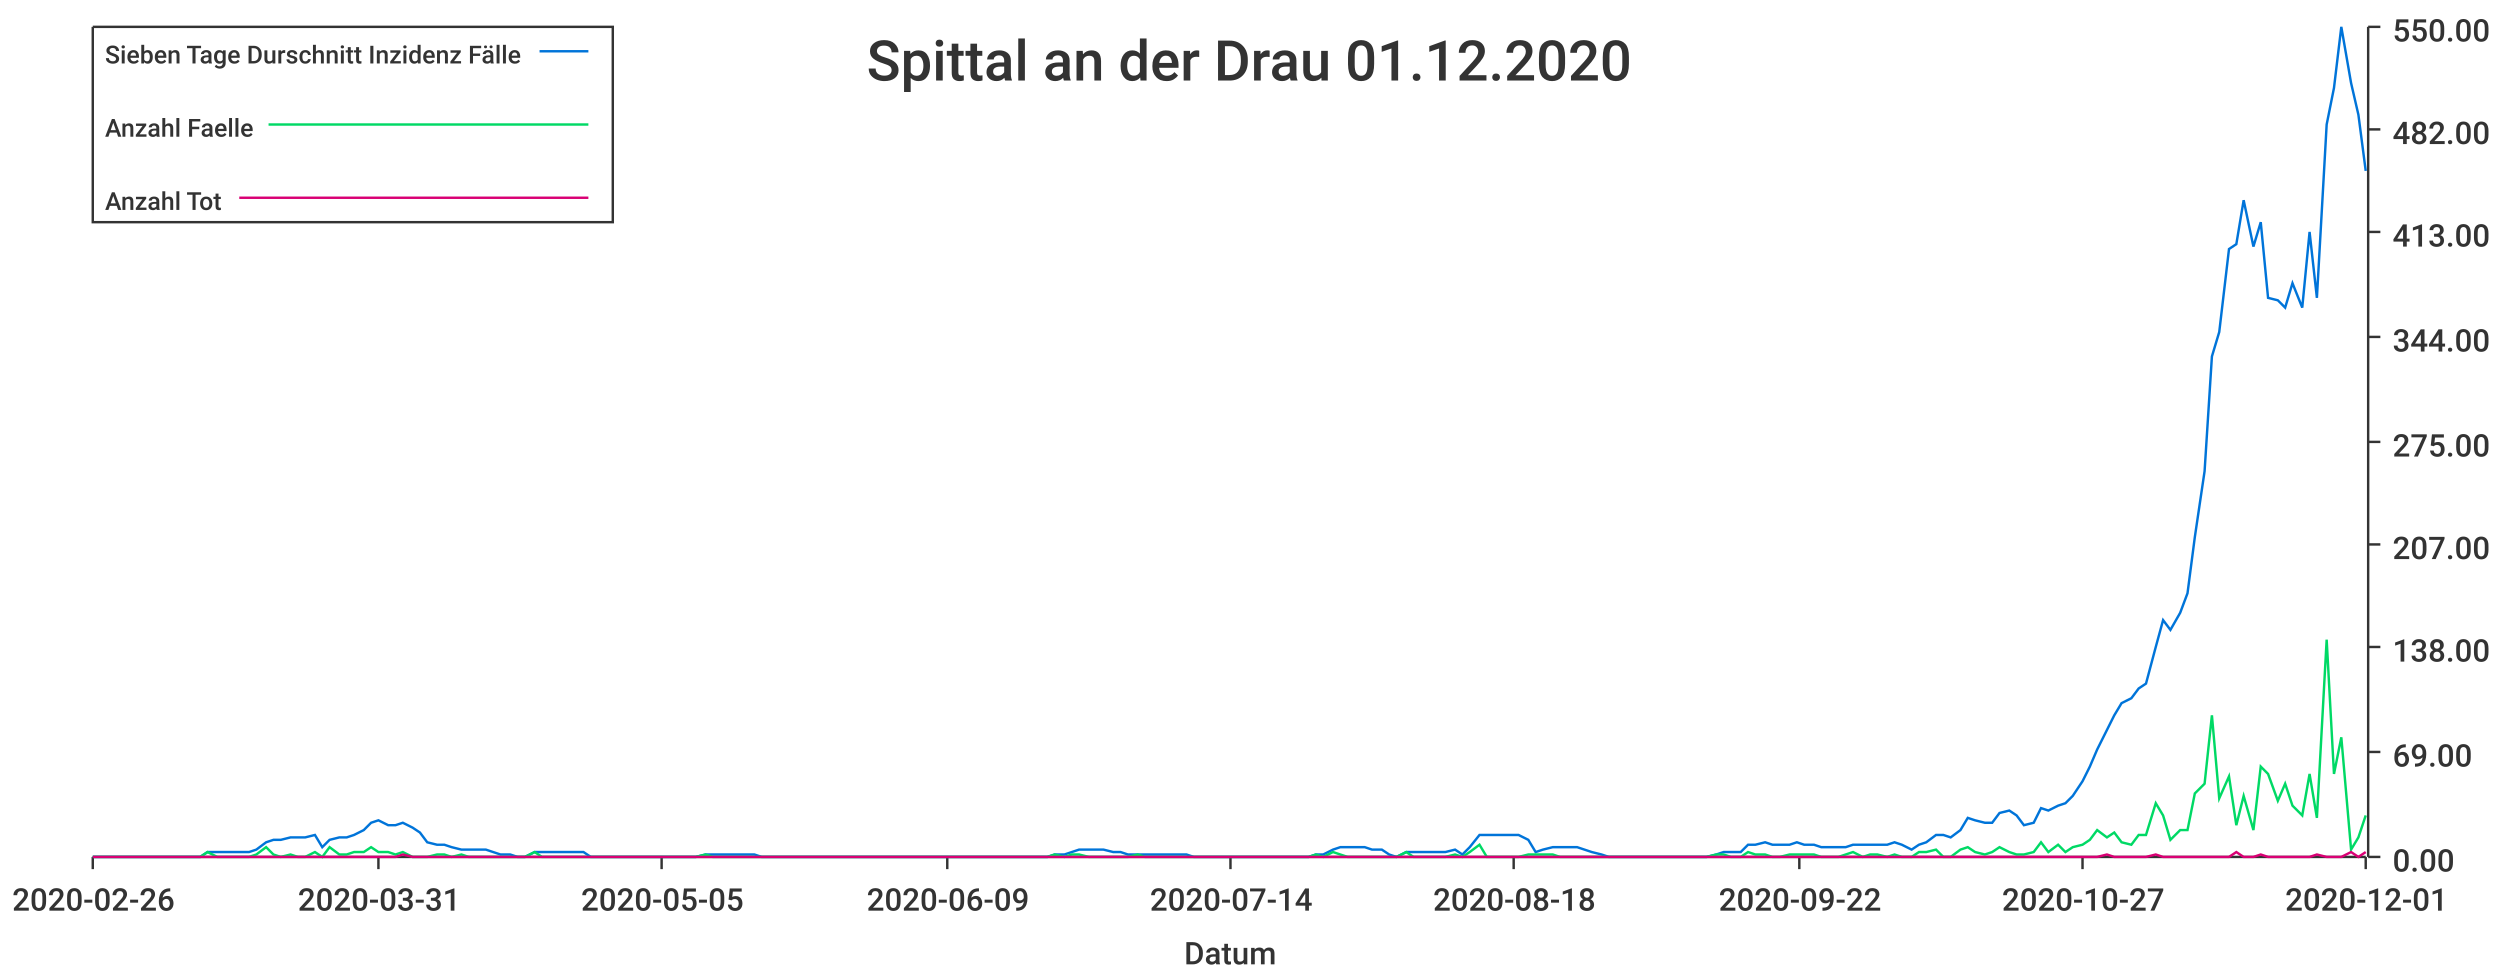
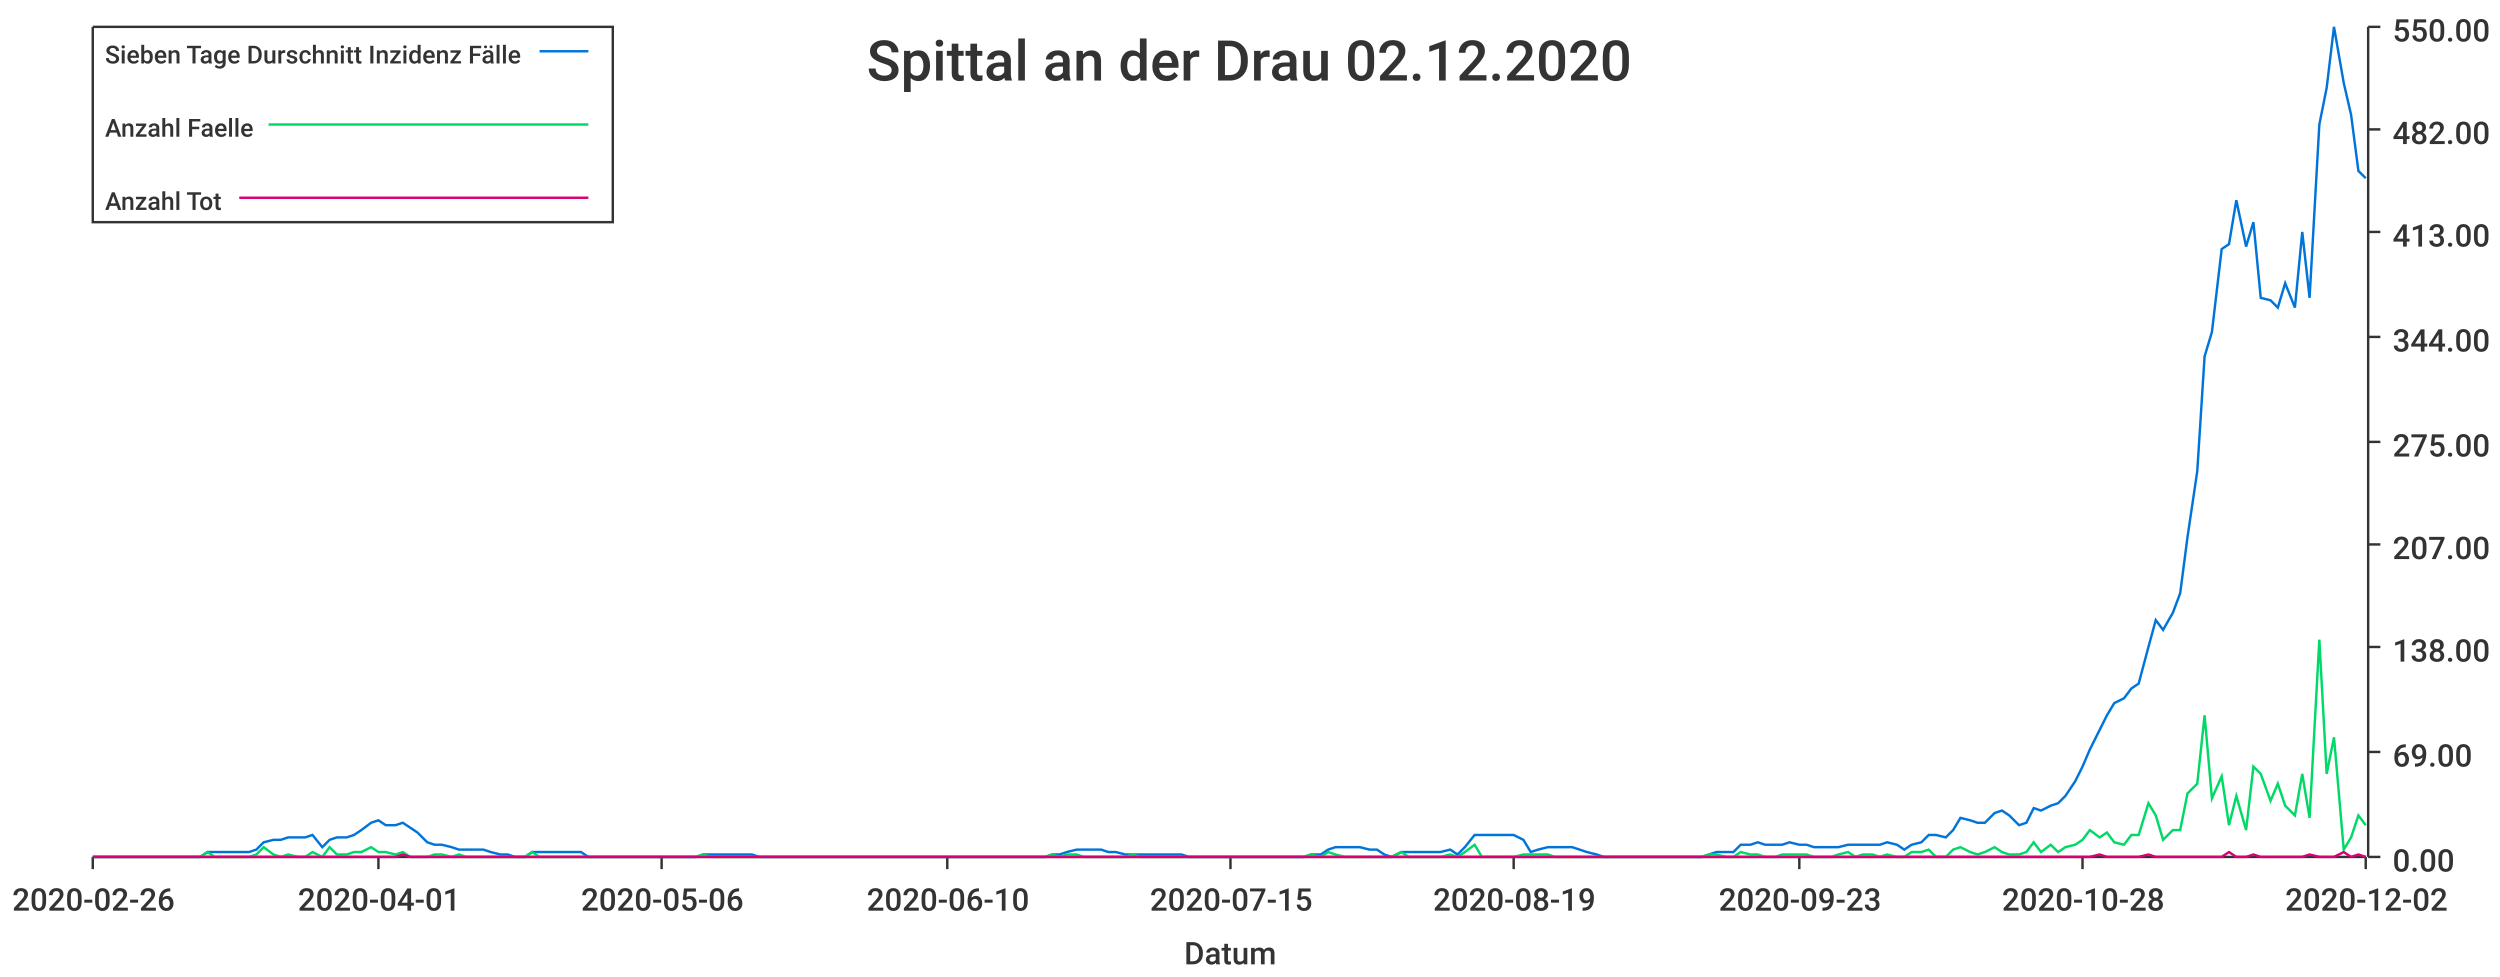
<svg xmlns="http://www.w3.org/2000/svg" width="1024" height="400">\n<path d="M 0 0 L 1024 0 L 1024 400 L 0 400 L 0 0" style="stroke-width:0;stroke:rgba(255,255,255,1.0);fill:rgba(255,255,255,1.0)" />
  <path d="M 38 11 L 969 11 L 969 351 L 38 351 L 38 11" style="stroke-width:0;stroke:rgba(255,255,255,1.0);fill:rgba(255,255,255,1.0)" />
  <path d="M 38 351 L 969 351" style="stroke-width:1;stroke:rgba(51,51,51,1.0);fill:none" />
  <path d="M 38 351 L 38 356" style="stroke-width:1;stroke:rgba(51,51,51,1.0);fill:none" />
  <text x="5" y="373" style="stroke-width:0;stroke:none;fill:rgba(51,51,51,1.0);font-size:12.8px;font-family:'Roboto Medium',sans-serif">2020-02-26</text>
  <path d="M 155 351 L 155 356" style="stroke-width:1;stroke:rgba(51,51,51,1.0);fill:none" />
-   <text x="122" y="373" style="stroke-width:0;stroke:none;fill:rgba(51,51,51,1.0);font-size:12.8px;font-family:'Roboto Medium',sans-serif">2020-03-31</text>
+   <text x="122" y="373" style="stroke-width:0;stroke:none;fill:rgba(51,51,51,1.0);font-size:12.8px;font-family:'Roboto Medium',sans-serif">2020-04-01</text>
  <path d="M 271 351 L 271 356" style="stroke-width:1;stroke:rgba(51,51,51,1.0);fill:none" />
-   <text x="238" y="373" style="stroke-width:0;stroke:none;fill:rgba(51,51,51,1.0);font-size:12.8px;font-family:'Roboto Medium',sans-serif">2020-05-05</text>
+   <text x="238" y="373" style="stroke-width:0;stroke:none;fill:rgba(51,51,51,1.0);font-size:12.8px;font-family:'Roboto Medium',sans-serif">2020-05-06</text>
  <path d="M 388 351 L 388 356" style="stroke-width:1;stroke:rgba(51,51,51,1.0);fill:none" />
-   <text x="355" y="373" style="stroke-width:0;stroke:none;fill:rgba(51,51,51,1.0);font-size:12.8px;font-family:'Roboto Medium',sans-serif">2020-06-09</text>
+   <text x="355" y="373" style="stroke-width:0;stroke:none;fill:rgba(51,51,51,1.0);font-size:12.8px;font-family:'Roboto Medium',sans-serif">2020-06-10</text>
  <path d="M 504 351 L 504 356" style="stroke-width:1;stroke:rgba(51,51,51,1.0);fill:none" />
-   <text x="471" y="373" style="stroke-width:0;stroke:none;fill:rgba(51,51,51,1.0);font-size:12.8px;font-family:'Roboto Medium',sans-serif">2020-07-14</text>
+   <text x="471" y="373" style="stroke-width:0;stroke:none;fill:rgba(51,51,51,1.0);font-size:12.8px;font-family:'Roboto Medium',sans-serif">2020-07-15</text>
  <path d="M 620 351 L 620 356" style="stroke-width:1;stroke:rgba(51,51,51,1.0);fill:none" />
-   <text x="587" y="373" style="stroke-width:0;stroke:none;fill:rgba(51,51,51,1.0);font-size:12.8px;font-family:'Roboto Medium',sans-serif">2020-08-18</text>
+   <text x="587" y="373" style="stroke-width:0;stroke:none;fill:rgba(51,51,51,1.0);font-size:12.8px;font-family:'Roboto Medium',sans-serif">2020-08-19</text>
  <path d="M 737 351 L 737 356" style="stroke-width:1;stroke:rgba(51,51,51,1.0);fill:none" />
-   <text x="704" y="373" style="stroke-width:0;stroke:none;fill:rgba(51,51,51,1.0);font-size:12.8px;font-family:'Roboto Medium',sans-serif">2020-09-22</text>
+   <text x="704" y="373" style="stroke-width:0;stroke:none;fill:rgba(51,51,51,1.0);font-size:12.8px;font-family:'Roboto Medium',sans-serif">2020-09-23</text>
  <path d="M 853 351 L 853 356" style="stroke-width:1;stroke:rgba(51,51,51,1.0);fill:none" />
-   <text x="820" y="373" style="stroke-width:0;stroke:none;fill:rgba(51,51,51,1.0);font-size:12.8px;font-family:'Roboto Medium',sans-serif">2020-10-27</text>
+   <text x="820" y="373" style="stroke-width:0;stroke:none;fill:rgba(51,51,51,1.0);font-size:12.8px;font-family:'Roboto Medium',sans-serif">2020-10-28</text>
  <path d="M 969 351 L 969 356" style="stroke-width:1;stroke:rgba(51,51,51,1.0);fill:none" />
-   <text x="936" y="373" style="stroke-width:0;stroke:none;fill:rgba(51,51,51,1.0);font-size:12.8px;font-family:'Roboto Medium',sans-serif">2020-12-01</text>
+   <text x="936" y="373" style="stroke-width:0;stroke:none;fill:rgba(51,51,51,1.0);font-size:12.8px;font-family:'Roboto Medium',sans-serif">2020-12-02</text>
  <text x="485" y="395" style="stroke-width:0;stroke:none;fill:rgba(51,51,51,1.0);font-size:12.8px;font-family:'Roboto Medium',sans-serif">Datum</text>
  <path d="M 970 351 L 970 11" style="stroke-width:1;stroke:rgba(51,51,51,1.0);fill:none" />
  <path d="M 970 351 L 975 351" style="stroke-width:1;stroke:rgba(51,51,51,1.0);fill:none" />
  <text x="980" y="357" style="stroke-width:0;stroke:none;fill:rgba(51,51,51,1.0);font-size:12.8px;font-family:'Roboto Medium',sans-serif">0.00</text>
  <path d="M 970 308 L 975 308" style="stroke-width:1;stroke:rgba(51,51,51,1.0);fill:none" />
  <text x="980" y="314" style="stroke-width:0;stroke:none;fill:rgba(51,51,51,1.0);font-size:12.8px;font-family:'Roboto Medium',sans-serif">69.00</text>
  <path d="M 970 265 L 975 265" style="stroke-width:1;stroke:rgba(51,51,51,1.0);fill:none" />
  <text x="980" y="271" style="stroke-width:0;stroke:none;fill:rgba(51,51,51,1.0);font-size:12.8px;font-family:'Roboto Medium',sans-serif">138.00</text>
  <path d="M 970 223 L 975 223" style="stroke-width:1;stroke:rgba(51,51,51,1.0);fill:none" />
  <text x="980" y="229" style="stroke-width:0;stroke:none;fill:rgba(51,51,51,1.0);font-size:12.8px;font-family:'Roboto Medium',sans-serif">207.00</text>
  <path d="M 970 181 L 975 181" style="stroke-width:1;stroke:rgba(51,51,51,1.0);fill:none" />
  <text x="980" y="187" style="stroke-width:0;stroke:none;fill:rgba(51,51,51,1.0);font-size:12.8px;font-family:'Roboto Medium',sans-serif">275.00</text>
  <path d="M 970 138 L 975 138" style="stroke-width:1;stroke:rgba(51,51,51,1.0);fill:none" />
  <text x="980" y="144" style="stroke-width:0;stroke:none;fill:rgba(51,51,51,1.0);font-size:12.8px;font-family:'Roboto Medium',sans-serif">344.00</text>
  <path d="M 970 95 L 975 95" style="stroke-width:1;stroke:rgba(51,51,51,1.0);fill:none" />
  <text x="980" y="101" style="stroke-width:0;stroke:none;fill:rgba(51,51,51,1.0);font-size:12.8px;font-family:'Roboto Medium',sans-serif">413.00</text>
  <path d="M 970 53 L 975 53" style="stroke-width:1;stroke:rgba(51,51,51,1.0);fill:none" />
  <text x="980" y="59" style="stroke-width:0;stroke:none;fill:rgba(51,51,51,1.0);font-size:12.8px;font-family:'Roboto Medium',sans-serif">482.00</text>
  <path d="M 970 11 L 975 11" style="stroke-width:1;stroke:rgba(51,51,51,1.0);fill:none" />
  <text x="980" y="17" style="stroke-width:0;stroke:none;fill:rgba(51,51,51,1.0);font-size:12.8px;font-family:'Roboto Medium',sans-serif">550.00</text>
-   <path d="M 38 351 L 42 351 L 45 351 L 49 351 L 52 351 L 55 351 L 59 351 L 62 351 L 65 351 L 69 351 L 72 351 L 75 351 L 79 351 L 82 351 L 85 349 L 89 349 L 92 349 L 95 349 L 99 349 L 102 349 L 105 348 L 109 345 L 112 344 L 115 344 L 119 343 L 122 343 L 125 343 L 129 342 L 132 347 L 135 344 L 139 343 L 142 343 L 145 342 L 149 340 L 152 337 L 155 336 L 159 338 L 162 338 L 165 337 L 169 339 L 172 341 L 175 345 L 179 346 L 182 346 L 185 347 L 189 348 L 192 348 L 195 348 L 199 348 L 202 349 L 205 350 L 209 350 L 212 351 L 215 351 L 219 349 L 222 349 L 225 349 L 229 349 L 232 349 L 235 349 L 239 349 L 242 351 L 245 351 L 249 351 L 252 351 L 255 351 L 259 351 L 262 351 L 265 351 L 269 351 L 272 351 L 275 351 L 279 351 L 282 351 L 285 351 L 289 350 L 292 350 L 295 350 L 299 350 L 302 350 L 305 350 L 309 350 L 312 351 L 315 351 L 319 351 L 322 351 L 325 351 L 329 351 L 332 351 L 335 351 L 339 351 L 342 351 L 345 351 L 349 351 L 352 351 L 356 351 L 359 351 L 362 351 L 366 351 L 369 351 L 372 351 L 376 351 L 379 351 L 382 351 L 386 351 L 389 351 L 392 351 L 396 351 L 399 351 L 402 351 L 406 351 L 409 351 L 412 351 L 416 351 L 419 351 L 422 351 L 426 351 L 429 351 L 432 350 L 436 350 L 439 349 L 442 348 L 446 348 L 449 348 L 452 348 L 456 349 L 459 349 L 462 350 L 466 350 L 469 350 L 472 350 L 476 350 L 479 350 L 482 350 L 486 350 L 489 351 L 492 351 L 496 351 L 499 351 L 502 351 L 506 351 L 509 351 L 512 351 L 516 351 L 519 351 L 522 351 L 526 351 L 529 351 L 532 351 L 536 351 L 539 350 L 542 350 L 546 348 L 549 347 L 552 347 L 556 347 L 559 347 L 562 348 L 566 348 L 569 350 L 572 351 L 576 349 L 579 349 L 582 349 L 586 349 L 589 349 L 592 349 L 596 348 L 599 350 L 602 347 L 606 342 L 609 342 L 612 342 L 616 342 L 619 342 L 622 342 L 626 344 L 629 349 L 632 348 L 636 347 L 639 347 L 642 347 L 646 347 L 649 348 L 652 349 L 656 350 L 659 351 L 663 351 L 666 351 L 669 351 L 673 351 L 676 351 L 679 351 L 683 351 L 686 351 L 689 351 L 693 351 L 696 351 L 699 351 L 703 350 L 706 349 L 709 349 L 713 349 L 716 346 L 719 346 L 723 345 L 726 346 L 729 346 L 733 346 L 736 345 L 739 346 L 743 346 L 746 347 L 749 347 L 753 347 L 756 347 L 759 346 L 763 346 L 766 346 L 769 346 L 773 346 L 776 345 L 779 346 L 783 348 L 786 346 L 789 345 L 793 342 L 796 342 L 799 343 L 803 340 L 806 335 L 809 336 L 813 337 L 816 337 L 819 333 L 823 332 L 826 334 L 829 338 L 833 337 L 836 331 L 839 332 L 843 330 L 846 329 L 849 326 L 853 320 L 856 314 L 859 307 L 863 299 L 866 293 L 869 288 L 873 286 L 876 282 L 879 280 L 883 265 L 886 254 L 889 258 L 893 251 L 896 243 L 899 220 L 903 193 L 906 146 L 909 136 L 913 102 L 916 100 L 919 82 L 923 101 L 926 91 L 929 122 L 933 123 L 936 126 L 939 116 L 943 126 L 946 95 L 949 122 L 953 51 L 956 36 L 959 11 L 963 34 L 966 47 L 969 70" style="stroke-width:1;stroke:rgba(0,116,217,1.0);fill:none" />
-   <path d="M 38 351 L 42 351 L 45 351 L 49 351 L 52 351 L 55 351 L 59 351 L 62 351 L 65 351 L 69 351 L 72 351 L 75 351 L 79 351 L 82 351 L 85 349 L 89 351 L 92 351 L 95 351 L 99 351 L 102 351 L 105 350 L 109 347 L 112 350 L 115 351 L 119 350 L 122 351 L 125 351 L 129 349 L 132 351 L 135 347 L 139 350 L 142 350 L 145 349 L 149 349 L 152 347 L 155 349 L 159 349 L 162 350 L 165 349 L 169 351 L 172 351 L 175 351 L 179 350 L 182 350 L 185 351 L 189 350 L 192 351 L 195 351 L 199 351 L 202 351 L 205 351 L 209 351 L 212 351 L 215 351 L 219 349 L 222 351 L 225 351 L 229 351 L 232 351 L 235 351 L 239 351 L 242 351 L 245 351 L 249 351 L 252 351 L 255 351 L 259 351 L 262 351 L 265 351 L 269 351 L 272 351 L 275 351 L 279 351 L 282 351 L 285 351 L 289 350 L 292 351 L 295 351 L 299 351 L 302 351 L 305 351 L 309 351 L 312 351 L 315 351 L 319 351 L 322 351 L 325 351 L 329 351 L 332 351 L 335 351 L 339 351 L 342 351 L 345 351 L 349 351 L 352 351 L 356 351 L 359 351 L 362 351 L 366 351 L 369 351 L 372 351 L 376 351 L 379 351 L 382 351 L 386 351 L 389 351 L 392 351 L 396 351 L 399 351 L 402 351 L 406 351 L 409 351 L 412 351 L 416 351 L 419 351 L 422 351 L 426 351 L 429 351 L 432 350 L 436 351 L 439 350 L 442 350 L 446 351 L 449 351 L 452 351 L 456 351 L 459 351 L 462 351 L 466 350 L 469 351 L 472 351 L 476 351 L 479 351 L 482 351 L 486 351 L 489 351 L 492 351 L 496 351 L 499 351 L 502 351 L 506 351 L 509 351 L 512 351 L 516 351 L 519 351 L 522 351 L 526 351 L 529 351 L 532 351 L 536 351 L 539 350 L 542 351 L 546 349 L 549 350 L 552 351 L 556 351 L 559 351 L 562 351 L 566 351 L 569 351 L 572 351 L 576 349 L 579 351 L 582 351 L 586 351 L 589 351 L 592 351 L 596 350 L 599 351 L 602 349 L 606 346 L 609 351 L 612 351 L 616 351 L 619 351 L 622 351 L 626 350 L 629 350 L 632 350 L 636 350 L 639 351 L 642 351 L 646 351 L 649 351 L 652 351 L 656 351 L 659 351 L 663 351 L 666 351 L 669 351 L 673 351 L 676 351 L 679 351 L 683 351 L 686 351 L 689 351 L 693 351 L 696 351 L 699 351 L 703 350 L 706 350 L 709 351 L 713 351 L 716 349 L 719 350 L 723 350 L 726 351 L 729 351 L 733 350 L 736 350 L 739 350 L 743 350 L 746 351 L 749 351 L 753 351 L 756 350 L 759 349 L 763 351 L 766 350 L 769 350 L 773 351 L 776 350 L 779 351 L 783 351 L 786 349 L 789 349 L 793 348 L 796 351 L 799 351 L 803 348 L 806 347 L 809 349 L 813 350 L 816 349 L 819 347 L 823 349 L 826 350 L 829 350 L 833 349 L 836 345 L 839 349 L 843 346 L 846 349 L 849 347 L 853 346 L 856 344 L 859 340 L 863 343 L 866 341 L 869 345 L 873 346 L 876 342 L 879 342 L 883 329 L 886 334 L 889 344 L 893 340 L 896 340 L 899 325 L 903 321 L 906 293 L 909 327 L 913 318 L 916 338 L 919 326 L 923 340 L 926 314 L 929 317 L 933 328 L 936 321 L 939 330 L 943 334 L 946 317 L 949 335 L 953 262 L 956 317 L 959 302 L 963 348 L 966 343 L 969 334" style="stroke-width:1;stroke:rgba(0,217,101,1.0);fill:none" />
-   <path d="M 38 351 L 42 351 L 45 351 L 49 351 L 52 351 L 55 351 L 59 351 L 62 351 L 65 351 L 69 351 L 72 351 L 75 351 L 79 351 L 82 351 L 85 351 L 89 351 L 92 351 L 95 351 L 99 351 L 102 351 L 105 351 L 109 351 L 112 351 L 115 351 L 119 351 L 122 351 L 125 351 L 129 351 L 132 351 L 135 351 L 139 351 L 142 351 L 145 351 L 149 351 L 152 351 L 155 351 L 159 351 L 162 351 L 165 350 L 169 351 L 172 351 L 175 351 L 179 351 L 182 351 L 185 351 L 189 351 L 192 351 L 195 351 L 199 351 L 202 351 L 205 351 L 209 351 L 212 351 L 215 351 L 219 351 L 222 351 L 225 351 L 229 351 L 232 351 L 235 351 L 239 351 L 242 351 L 245 351 L 249 351 L 252 351 L 255 351 L 259 351 L 262 351 L 265 351 L 269 351 L 272 351 L 275 351 L 279 351 L 282 351 L 285 351 L 289 351 L 292 351 L 295 351 L 299 351 L 302 351 L 305 351 L 309 351 L 312 351 L 315 351 L 319 351 L 322 351 L 325 351 L 329 351 L 332 351 L 335 351 L 339 351 L 342 351 L 345 351 L 349 351 L 352 351 L 356 351 L 359 351 L 362 351 L 366 351 L 369 351 L 372 351 L 376 351 L 379 351 L 382 351 L 386 351 L 389 351 L 392 351 L 396 351 L 399 351 L 402 351 L 406 351 L 409 351 L 412 351 L 416 351 L 419 351 L 422 351 L 426 351 L 429 351 L 432 351 L 436 351 L 439 351 L 442 351 L 446 351 L 449 351 L 452 351 L 456 351 L 459 351 L 462 351 L 466 351 L 469 351 L 472 351 L 476 351 L 479 351 L 482 351 L 486 351 L 489 351 L 492 351 L 496 351 L 499 351 L 502 351 L 506 351 L 509 351 L 512 351 L 516 351 L 519 351 L 522 351 L 526 351 L 529 351 L 532 351 L 536 351 L 539 351 L 542 351 L 546 351 L 549 351 L 552 351 L 556 351 L 559 351 L 562 351 L 566 351 L 569 351 L 572 351 L 576 351 L 579 351 L 582 351 L 586 351 L 589 351 L 592 351 L 596 351 L 599 351 L 602 351 L 606 351 L 609 351 L 612 351 L 616 351 L 619 351 L 622 351 L 626 351 L 629 351 L 632 351 L 636 351 L 639 351 L 642 351 L 646 351 L 649 351 L 652 351 L 656 351 L 659 351 L 663 351 L 666 351 L 669 351 L 673 351 L 676 351 L 679 351 L 683 351 L 686 351 L 689 351 L 693 351 L 696 351 L 699 351 L 703 351 L 706 351 L 709 351 L 713 351 L 716 351 L 719 351 L 723 351 L 726 351 L 729 351 L 733 351 L 736 351 L 739 351 L 743 351 L 746 351 L 749 351 L 753 351 L 756 351 L 759 351 L 763 351 L 766 351 L 769 351 L 773 351 L 776 351 L 779 351 L 783 351 L 786 351 L 789 351 L 793 351 L 796 351 L 799 351 L 803 351 L 806 351 L 809 351 L 813 351 L 816 351 L 819 351 L 823 351 L 826 351 L 829 351 L 833 351 L 836 351 L 839 351 L 843 351 L 846 351 L 849 351 L 853 351 L 856 351 L 859 351 L 863 350 L 866 351 L 869 351 L 873 351 L 876 351 L 879 351 L 883 350 L 886 351 L 889 351 L 893 351 L 896 351 L 899 351 L 903 351 L 906 351 L 909 351 L 913 351 L 916 349 L 919 351 L 923 351 L 926 350 L 929 351 L 933 351 L 936 351 L 939 351 L 943 351 L 946 351 L 949 350 L 953 351 L 956 351 L 959 351 L 963 349 L 966 351 L 969 349" style="stroke-width:1;stroke:rgba(217,0,116,1.0);fill:none" />
-   <text x="355" y="33" style="stroke-width:0;stroke:none;fill:rgba(51,51,51,1.0);font-size:23.0px;font-family:'Roboto Medium',sans-serif">Spittal an der Drau 01.12.2020</text>
+   <path d="M 38 351 L 42 351 L 45 351 L 48 351 L 52 351 L 55 351 L 58 351 L 62 351 L 65 351 L 68 351 L 72 351 L 75 351 L 78 351 L 82 351 L 85 349 L 88 349 L 92 349 L 95 349 L 98 349 L 102 349 L 105 348 L 108 345 L 112 344 L 115 344 L 118 343 L 122 343 L 125 343 L 128 342 L 132 347 L 135 344 L 138 343 L 142 343 L 145 342 L 148 340 L 152 337 L 155 336 L 158 338 L 162 338 L 165 337 L 168 339 L 171 341 L 175 345 L 178 346 L 181 346 L 185 347 L 188 348 L 191 348 L 195 348 L 198 348 L 201 349 L 205 350 L 208 350 L 211 351 L 215 351 L 218 349 L 221 349 L 225 349 L 228 349 L 231 349 L 235 349 L 238 349 L 241 351 L 245 351 L 248 351 L 251 351 L 255 351 L 258 351 L 261 351 L 265 351 L 268 351 L 271 351 L 275 351 L 278 351 L 281 351 L 285 351 L 288 350 L 291 350 L 295 350 L 298 350 L 301 350 L 304 350 L 308 350 L 311 351 L 314 351 L 318 351 L 321 351 L 324 351 L 328 351 L 331 351 L 334 351 L 338 351 L 341 351 L 344 351 L 348 351 L 351 351 L 354 351 L 358 351 L 361 351 L 364 351 L 368 351 L 371 351 L 374 351 L 378 351 L 381 351 L 384 351 L 388 351 L 391 351 L 394 351 L 398 351 L 401 351 L 404 351 L 408 351 L 411 351 L 414 351 L 418 351 L 421 351 L 424 351 L 428 351 L 431 350 L 434 350 L 437 349 L 441 348 L 444 348 L 447 348 L 451 348 L 454 349 L 457 349 L 461 350 L 464 350 L 467 350 L 471 350 L 474 350 L 477 350 L 481 350 L 484 350 L 487 351 L 491 351 L 494 351 L 497 351 L 501 351 L 504 351 L 507 351 L 511 351 L 514 351 L 517 351 L 521 351 L 524 351 L 527 351 L 531 351 L 534 351 L 537 350 L 541 350 L 544 348 L 547 347 L 551 347 L 554 347 L 557 347 L 561 348 L 564 348 L 567 350 L 570 351 L 574 349 L 577 349 L 580 349 L 584 349 L 587 349 L 590 349 L 594 348 L 597 350 L 600 347 L 604 342 L 607 342 L 610 342 L 614 342 L 617 342 L 620 342 L 624 344 L 627 349 L 630 348 L 634 347 L 637 347 L 640 347 L 644 347 L 647 348 L 650 349 L 654 350 L 657 351 L 660 351 L 664 351 L 667 351 L 670 351 L 674 351 L 677 351 L 680 351 L 684 351 L 687 351 L 690 351 L 694 351 L 697 351 L 700 350 L 703 349 L 707 349 L 710 349 L 713 346 L 717 346 L 720 345 L 723 346 L 727 346 L 730 346 L 733 345 L 737 346 L 740 346 L 743 347 L 747 347 L 750 347 L 753 347 L 757 346 L 760 346 L 763 346 L 767 346 L 770 346 L 773 345 L 777 346 L 780 348 L 783 346 L 787 345 L 790 342 L 793 342 L 797 343 L 800 340 L 803 335 L 807 336 L 810 337 L 813 337 L 817 333 L 820 332 L 823 334 L 827 338 L 830 337 L 833 331 L 836 332 L 840 330 L 843 329 L 846 326 L 850 320 L 853 314 L 856 307 L 860 299 L 863 293 L 866 288 L 870 286 L 873 282 L 876 280 L 880 265 L 883 254 L 886 258 L 890 251 L 893 243 L 896 220 L 900 193 L 903 146 L 906 136 L 910 102 L 913 100 L 916 82 L 920 101 L 923 91 L 926 122 L 930 123 L 933 126 L 936 116 L 940 126 L 943 95 L 946 122 L 950 51 L 953 36 L 956 11 L 960 34 L 963 47 L 966 70 L 969 73" style="stroke-width:1;stroke:rgba(0,116,217,1.0);fill:none" />
+   <path d="M 38 351 L 42 351 L 45 351 L 48 351 L 52 351 L 55 351 L 58 351 L 62 351 L 65 351 L 68 351 L 72 351 L 75 351 L 78 351 L 82 351 L 85 349 L 88 351 L 92 351 L 95 351 L 98 351 L 102 351 L 105 350 L 108 347 L 112 350 L 115 351 L 118 350 L 122 351 L 125 351 L 128 349 L 132 351 L 135 347 L 138 350 L 142 350 L 145 349 L 148 349 L 152 347 L 155 349 L 158 349 L 162 350 L 165 349 L 168 351 L 171 351 L 175 351 L 178 350 L 181 350 L 185 351 L 188 350 L 191 351 L 195 351 L 198 351 L 201 351 L 205 351 L 208 351 L 211 351 L 215 351 L 218 349 L 221 351 L 225 351 L 228 351 L 231 351 L 235 351 L 238 351 L 241 351 L 245 351 L 248 351 L 251 351 L 255 351 L 258 351 L 261 351 L 265 351 L 268 351 L 271 351 L 275 351 L 278 351 L 281 351 L 285 351 L 288 350 L 291 351 L 295 351 L 298 351 L 301 351 L 304 351 L 308 351 L 311 351 L 314 351 L 318 351 L 321 351 L 324 351 L 328 351 L 331 351 L 334 351 L 338 351 L 341 351 L 344 351 L 348 351 L 351 351 L 354 351 L 358 351 L 361 351 L 364 351 L 368 351 L 371 351 L 374 351 L 378 351 L 381 351 L 384 351 L 388 351 L 391 351 L 394 351 L 398 351 L 401 351 L 404 351 L 408 351 L 411 351 L 414 351 L 418 351 L 421 351 L 424 351 L 428 351 L 431 350 L 434 351 L 437 350 L 441 350 L 444 351 L 447 351 L 451 351 L 454 351 L 457 351 L 461 351 L 464 350 L 467 351 L 471 351 L 474 351 L 477 351 L 481 351 L 484 351 L 487 351 L 491 351 L 494 351 L 497 351 L 501 351 L 504 351 L 507 351 L 511 351 L 514 351 L 517 351 L 521 351 L 524 351 L 527 351 L 531 351 L 534 351 L 537 350 L 541 351 L 544 349 L 547 350 L 551 351 L 554 351 L 557 351 L 561 351 L 564 351 L 567 351 L 570 351 L 574 349 L 577 351 L 580 351 L 584 351 L 587 351 L 590 351 L 594 350 L 597 351 L 600 349 L 604 346 L 607 351 L 610 351 L 614 351 L 617 351 L 620 351 L 624 350 L 627 350 L 630 350 L 634 350 L 637 351 L 640 351 L 644 351 L 647 351 L 650 351 L 654 351 L 657 351 L 660 351 L 664 351 L 667 351 L 670 351 L 674 351 L 677 351 L 680 351 L 684 351 L 687 351 L 690 351 L 694 351 L 697 351 L 700 350 L 703 350 L 707 351 L 710 351 L 713 349 L 717 350 L 720 350 L 723 351 L 727 351 L 730 350 L 733 350 L 737 350 L 740 350 L 743 351 L 747 351 L 750 351 L 753 350 L 757 349 L 760 351 L 763 350 L 767 350 L 770 351 L 773 350 L 777 351 L 780 351 L 783 349 L 787 349 L 790 348 L 793 351 L 797 351 L 800 348 L 803 347 L 807 349 L 810 350 L 813 349 L 817 347 L 820 349 L 823 350 L 827 350 L 830 349 L 833 345 L 836 349 L 840 346 L 843 349 L 846 347 L 850 346 L 853 344 L 856 340 L 860 343 L 863 341 L 866 345 L 870 346 L 873 342 L 876 342 L 880 329 L 883 334 L 886 344 L 890 340 L 893 340 L 896 325 L 900 321 L 903 293 L 906 327 L 910 318 L 913 338 L 916 326 L 920 340 L 923 314 L 926 317 L 930 328 L 933 321 L 936 330 L 940 334 L 943 317 L 946 335 L 950 262 L 953 317 L 956 302 L 960 348 L 963 343 L 966 334 L 969 338" style="stroke-width:1;stroke:rgba(0,217,101,1.0);fill:none" />
+   <path d="M 38 351 L 42 351 L 45 351 L 48 351 L 52 351 L 55 351 L 58 351 L 62 351 L 65 351 L 68 351 L 72 351 L 75 351 L 78 351 L 82 351 L 85 351 L 88 351 L 92 351 L 95 351 L 98 351 L 102 351 L 105 351 L 108 351 L 112 351 L 115 351 L 118 351 L 122 351 L 125 351 L 128 351 L 132 351 L 135 351 L 138 351 L 142 351 L 145 351 L 148 351 L 152 351 L 155 351 L 158 351 L 162 351 L 165 350 L 168 351 L 171 351 L 175 351 L 178 351 L 181 351 L 185 351 L 188 351 L 191 351 L 195 351 L 198 351 L 201 351 L 205 351 L 208 351 L 211 351 L 215 351 L 218 351 L 221 351 L 225 351 L 228 351 L 231 351 L 235 351 L 238 351 L 241 351 L 245 351 L 248 351 L 251 351 L 255 351 L 258 351 L 261 351 L 265 351 L 268 351 L 271 351 L 275 351 L 278 351 L 281 351 L 285 351 L 288 351 L 291 351 L 295 351 L 298 351 L 301 351 L 304 351 L 308 351 L 311 351 L 314 351 L 318 351 L 321 351 L 324 351 L 328 351 L 331 351 L 334 351 L 338 351 L 341 351 L 344 351 L 348 351 L 351 351 L 354 351 L 358 351 L 361 351 L 364 351 L 368 351 L 371 351 L 374 351 L 378 351 L 381 351 L 384 351 L 388 351 L 391 351 L 394 351 L 398 351 L 401 351 L 404 351 L 408 351 L 411 351 L 414 351 L 418 351 L 421 351 L 424 351 L 428 351 L 431 351 L 434 351 L 437 351 L 441 351 L 444 351 L 447 351 L 451 351 L 454 351 L 457 351 L 461 351 L 464 351 L 467 351 L 471 351 L 474 351 L 477 351 L 481 351 L 484 351 L 487 351 L 491 351 L 494 351 L 497 351 L 501 351 L 504 351 L 507 351 L 511 351 L 514 351 L 517 351 L 521 351 L 524 351 L 527 351 L 531 351 L 534 351 L 537 351 L 541 351 L 544 351 L 547 351 L 551 351 L 554 351 L 557 351 L 561 351 L 564 351 L 567 351 L 570 351 L 574 351 L 577 351 L 580 351 L 584 351 L 587 351 L 590 351 L 594 351 L 597 351 L 600 351 L 604 351 L 607 351 L 610 351 L 614 351 L 617 351 L 620 351 L 624 351 L 627 351 L 630 351 L 634 351 L 637 351 L 640 351 L 644 351 L 647 351 L 650 351 L 654 351 L 657 351 L 660 351 L 664 351 L 667 351 L 670 351 L 674 351 L 677 351 L 680 351 L 684 351 L 687 351 L 690 351 L 694 351 L 697 351 L 700 351 L 703 351 L 707 351 L 710 351 L 713 351 L 717 351 L 720 351 L 723 351 L 727 351 L 730 351 L 733 351 L 737 351 L 740 351 L 743 351 L 747 351 L 750 351 L 753 351 L 757 351 L 760 351 L 763 351 L 767 351 L 770 351 L 773 351 L 777 351 L 780 351 L 783 351 L 787 351 L 790 351 L 793 351 L 797 351 L 800 351 L 803 351 L 807 351 L 810 351 L 813 351 L 817 351 L 820 351 L 823 351 L 827 351 L 830 351 L 833 351 L 836 351 L 840 351 L 843 351 L 846 351 L 850 351 L 853 351 L 856 351 L 860 350 L 863 351 L 866 351 L 870 351 L 873 351 L 876 351 L 880 350 L 883 351 L 886 351 L 890 351 L 893 351 L 896 351 L 900 351 L 903 351 L 906 351 L 910 351 L 913 349 L 916 351 L 920 351 L 923 350 L 926 351 L 930 351 L 933 351 L 936 351 L 940 351 L 943 351 L 946 350 L 950 351 L 953 351 L 956 351 L 960 349 L 963 351 L 966 350 L 969 351" style="stroke-width:1;stroke:rgba(217,0,116,1.0);fill:none" />
+   <text x="355" y="33" style="stroke-width:0;stroke:none;fill:rgba(51,51,51,1.0);font-size:23.0px;font-family:'Roboto Medium',sans-serif">Spittal an der Drau 02.12.2020</text>
  <path d="M 38 11 L 251 11 L 251 91 L 38 91 L 38 11" style="stroke-width:1;stroke:rgba(51,51,51,1.0);fill:rgba(255,255,255,1.0)" />
  <text x="43" y="26" style="stroke-width:0;stroke:none;fill:rgba(51,51,51,1.0);font-size:10.2px;font-family:'Roboto Medium',sans-serif">Sieben Tage Durschnitt Inzidenz Fälle</text>
  <path d="M 221 21 L 241 21" style="stroke-width:1;stroke:rgba(0,116,217,1.0);fill:none" />
  <text x="43" y="56" style="stroke-width:0;stroke:none;fill:rgba(51,51,51,1.0);font-size:10.2px;font-family:'Roboto Medium',sans-serif">Anzahl Faelle</text>
  <path d="M 110 51 L 241 51" style="stroke-width:1;stroke:rgba(0,217,101,1.0);fill:none" />
  <text x="43" y="86" style="stroke-width:0;stroke:none;fill:rgba(51,51,51,1.0);font-size:10.2px;font-family:'Roboto Medium',sans-serif">Anzahl Tot</text>
  <path d="M 98 81 L 241 81" style="stroke-width:1;stroke:rgba(217,0,116,1.0);fill:none" />
</svg>
